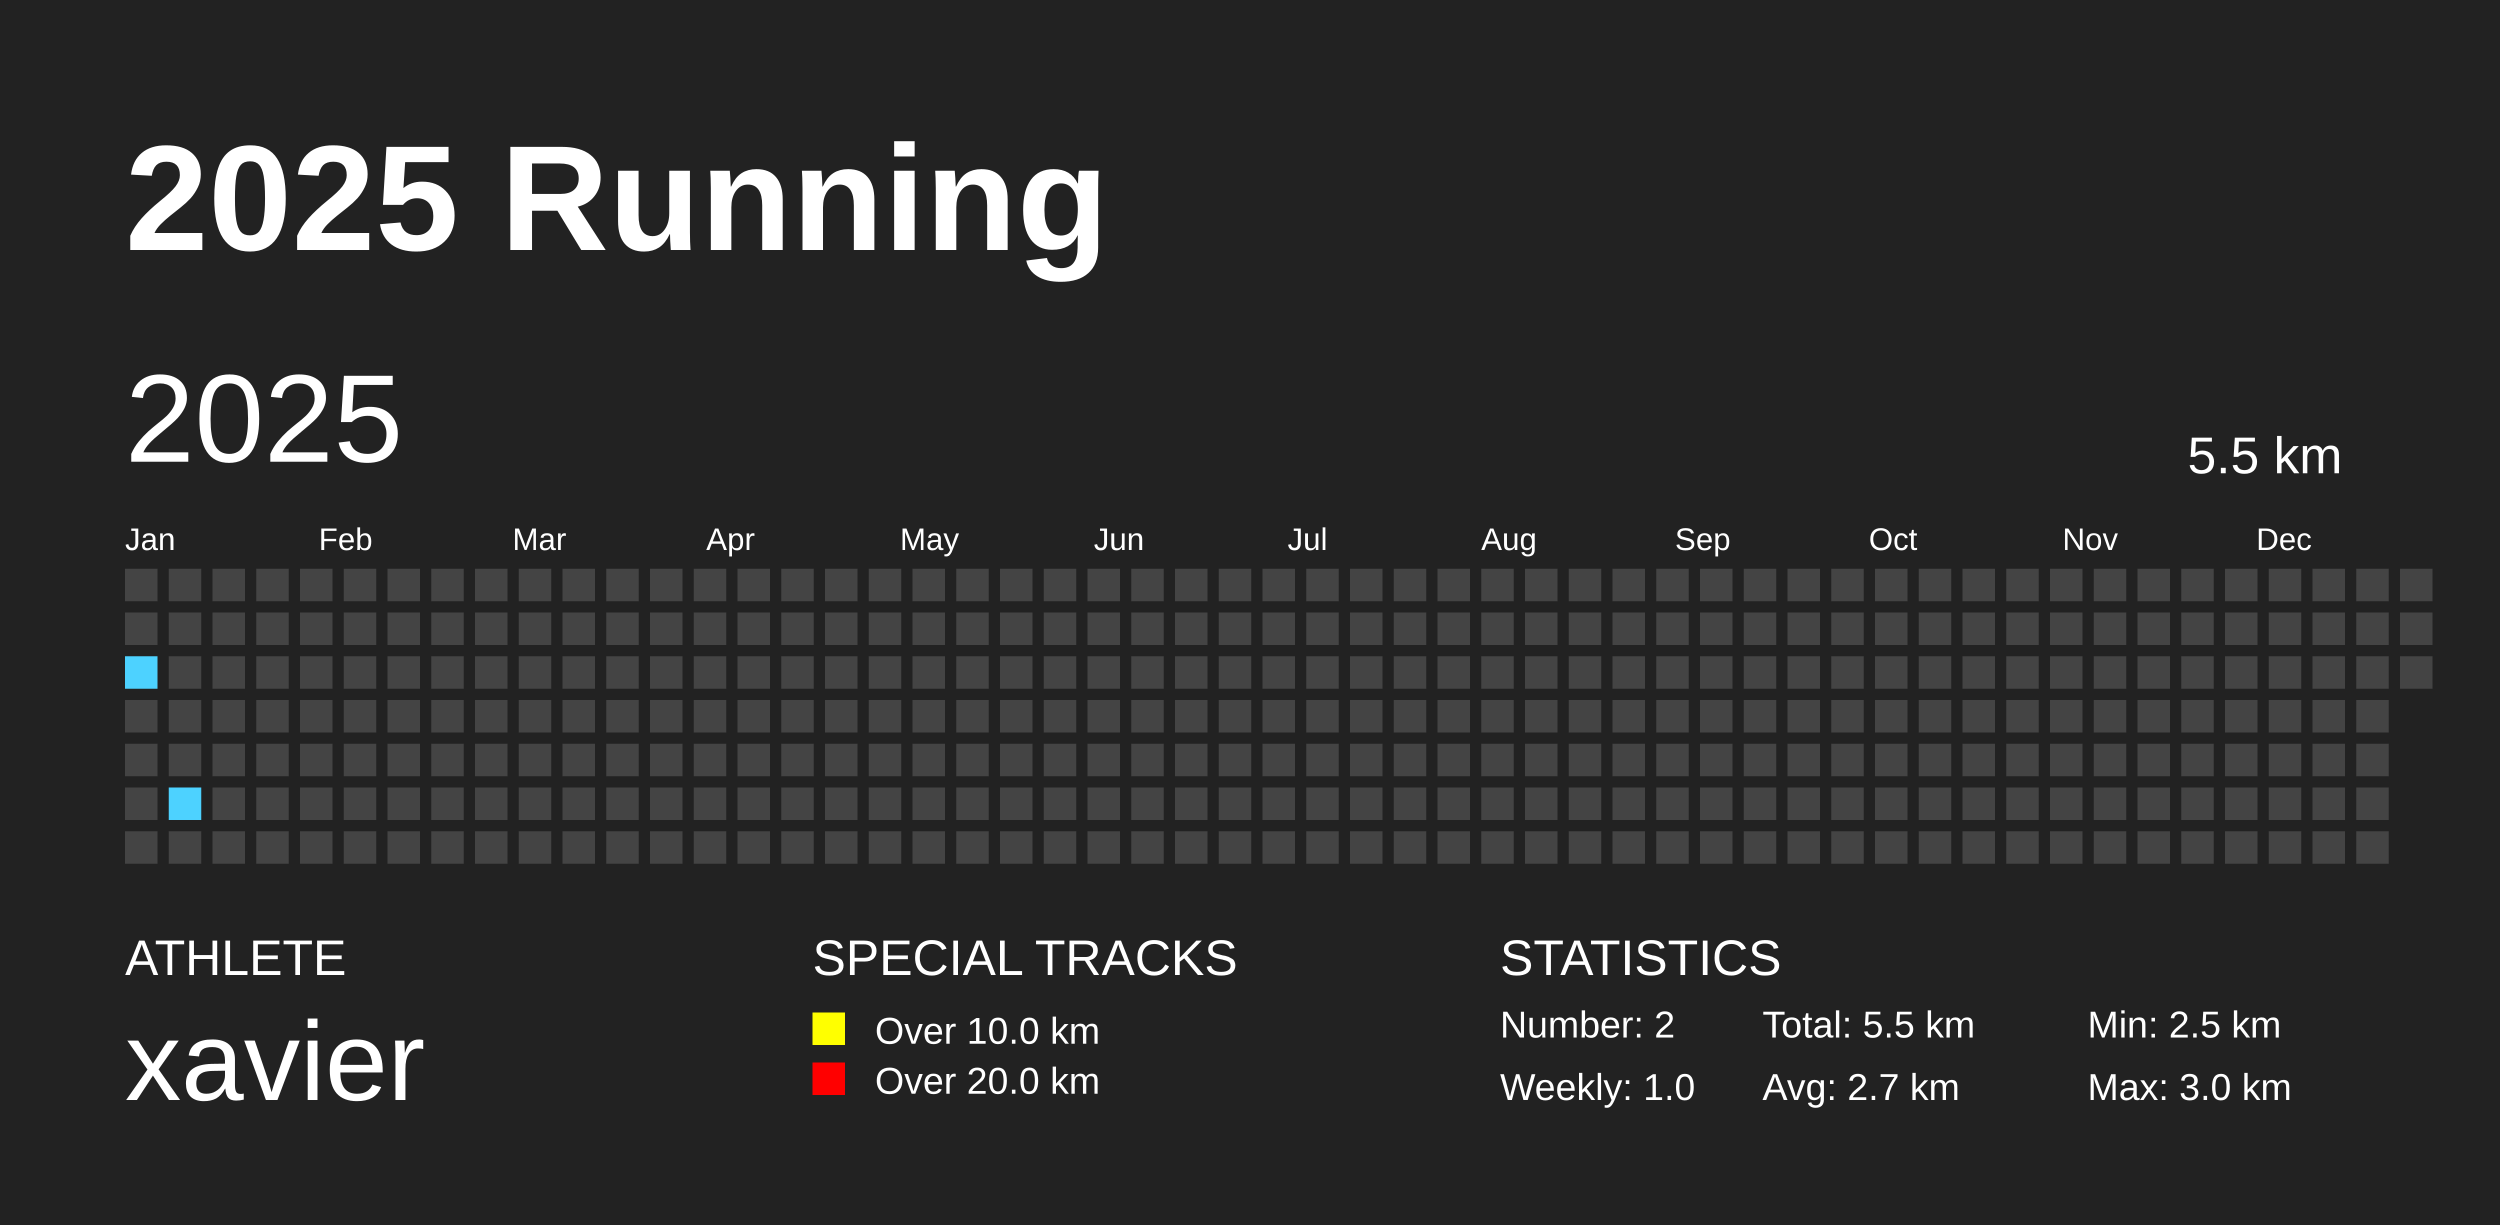
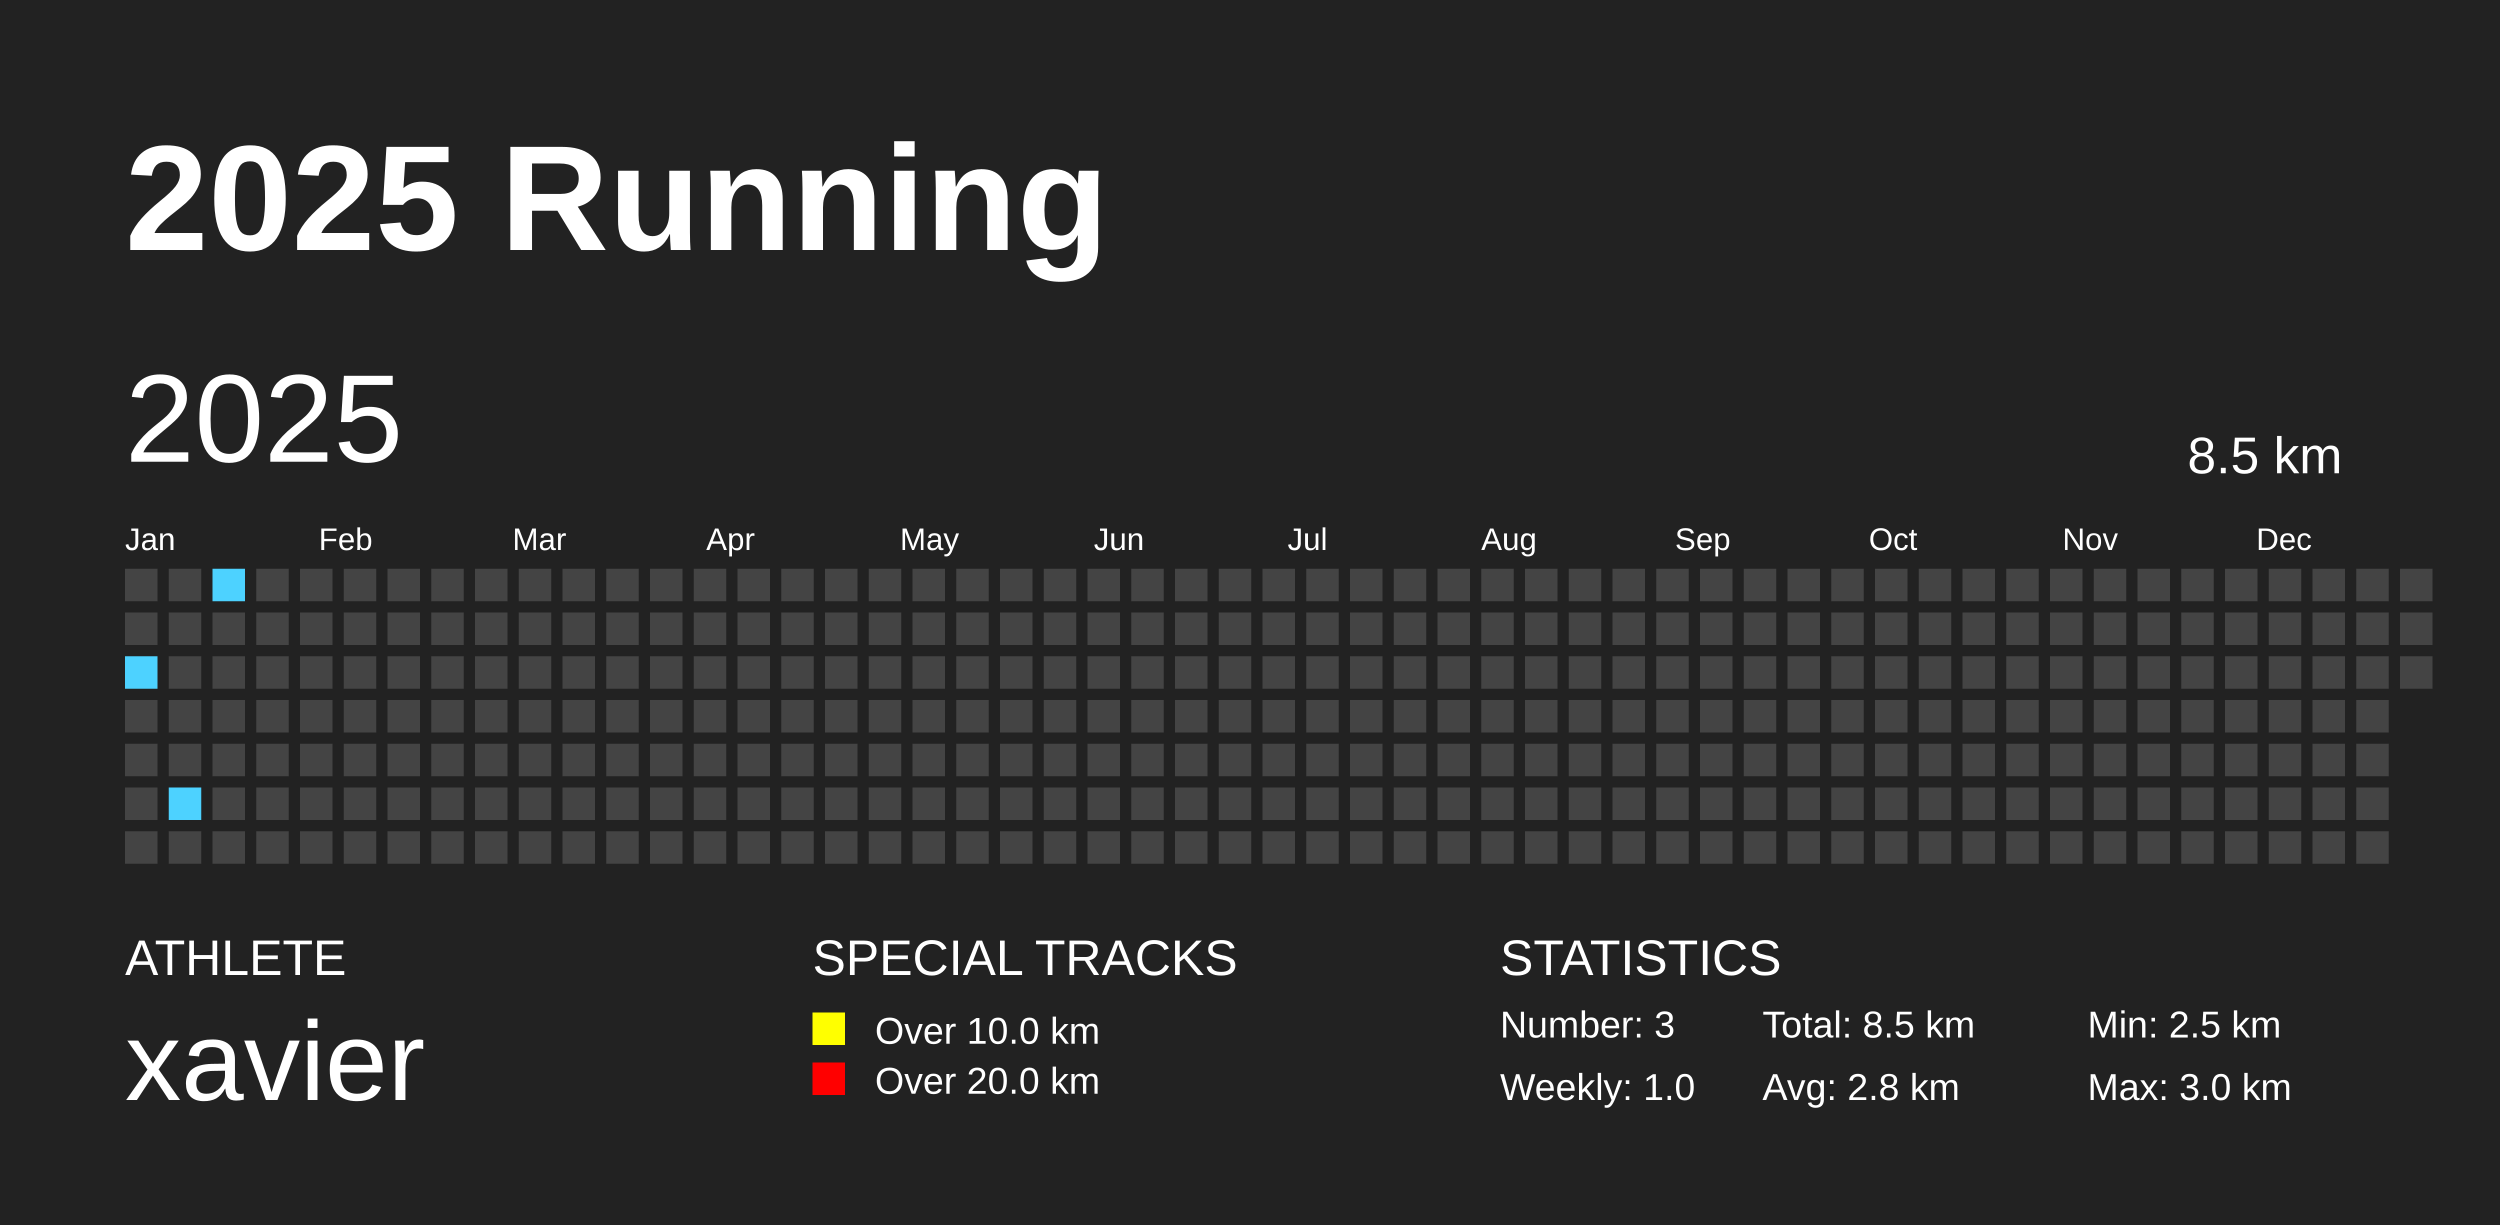
<svg xmlns="http://www.w3.org/2000/svg" baseProfile="full" height="98mm" version="1.1" viewBox="0,0,200,98" width="200mm">
  <defs />
  <rect fill="#222222" height="98" width="200" x="0" y="0" />
  <text fill="#FFFFFF" style="font-size:12px; font-family:Arial; font-weight:bold;" x="10" y="20">2025 Running</text>
  <text fill="#FFFFFF" style="font-size:4px; font-family:Arial" x="10" y="78">ATHLETE</text>
  <text fill="#FFFFFF" style="font-size:9px; font-family:Arial" x="10" y="88">xavier</text>
  <text fill="#FFFFFF" style="font-size:4px; font-family:Arial" x="65" y="78">SPECIAL TRACKS</text>
  <rect fill="yellow" height="2.6" width="2.6" x="65" y="81" />
  <text fill="#FFFFFF" style="font-size:3px; font-family:Arial" x="70" y="83.5">Over 10.0 km</text>
  <rect fill="red" height="2.6" width="2.6" x="65" y="85" />
  <text fill="#FFFFFF" style="font-size:3px; font-family:Arial" x="70" y="87.5">Over 20.0 km</text>
  <text fill="#FFFFFF" style="font-size:4px; font-family:Arial" x="120" y="78">STATISTICS</text>
-   <text fill="#FFFFFF" style="font-size:3px; font-family:Arial" x="120" y="83">Number: 2</text>
+   <text fill="#FFFFFF" style="font-size:3px; font-family:Arial" x="120" y="83">Number: 3</text>
  <text fill="#FFFFFF" style="font-size:3px; font-family:Arial" x="120" y="88">Weekly: 1.0</text>
-   <text fill="#FFFFFF" style="font-size:3px; font-family:Arial" x="141" y="83">Total: 5.5 km</text>
-   <text fill="#FFFFFF" style="font-size:3px; font-family:Arial" x="141" y="88">Avg: 2.7 km</text>
+   <text fill="#FFFFFF" style="font-size:3px; font-family:Arial" x="141" y="83">Total: 8.5 km</text>
+   <text fill="#FFFFFF" style="font-size:3px; font-family:Arial" x="141" y="88">Avg: 2.8 km</text>
  <text fill="#FFFFFF" style="font-size:3px; font-family:Arial" x="167" y="83">Min: 2.5 km</text>
  <text fill="#FFFFFF" style="font-size:3px; font-family:Arial" x="167" y="88">Max: 3.0 km</text>
  <text dominant-baseline="hanging" fill="#FFFFFF" style="font-size:10.0px; font-family:Arial;" x="10" y="30">2025</text>
-   <text dominant-baseline="hanging" fill="#FFFFFF" style="font-size:4.125px; font-family:Arial;" x="175" y="35">5.5 km</text>
+   <text dominant-baseline="hanging" fill="#FFFFFF" style="font-size:4.125px; font-family:Arial;" x="175" y="35">8.5 km</text>
  <text fill="#FFFFFF" style="font-size:2.5px; font-family:Arial" x="10.0" y="44">Jan</text>
  <text fill="#FFFFFF" style="font-size:2.5px; font-family:Arial" x="25.5" y="44">Feb</text>
  <text fill="#FFFFFF" style="font-size:2.5px; font-family:Arial" x="41.0" y="44">Mar</text>
  <text fill="#FFFFFF" style="font-size:2.5px; font-family:Arial" x="56.5" y="44">Apr</text>
  <text fill="#FFFFFF" style="font-size:2.5px; font-family:Arial" x="72.0" y="44">May</text>
  <text fill="#FFFFFF" style="font-size:2.5px; font-family:Arial" x="87.5" y="44">Jun</text>
  <text fill="#FFFFFF" style="font-size:2.5px; font-family:Arial" x="103.0" y="44">Jul</text>
  <text fill="#FFFFFF" style="font-size:2.5px; font-family:Arial" x="118.5" y="44">Aug</text>
  <text fill="#FFFFFF" style="font-size:2.5px; font-family:Arial" x="134.0" y="44">Sep</text>
  <text fill="#FFFFFF" style="font-size:2.5px; font-family:Arial" x="149.5" y="44">Oct</text>
  <text fill="#FFFFFF" style="font-size:2.5px; font-family:Arial" x="165.0" y="44">Nov</text>
  <text fill="#FFFFFF" style="font-size:2.5px; font-family:Arial" x="180.5" y="44">Dec</text>
  <rect fill="#444444" height="2.6" width="2.6" x="10.0" y="45.5" />
  <rect fill="#444444" height="2.6" width="2.6" x="10.0" y="49.0" />
  <rect fill="#4dd2ff" height="2.6" width="2.6" x="10.0" y="52.5" />
  <rect fill="#444444" height="2.6" width="2.6" x="10.0" y="56.0" />
  <rect fill="#444444" height="2.6" width="2.6" x="10.0" y="59.5" />
  <rect fill="#444444" height="2.6" width="2.6" x="10.0" y="63.0" />
  <rect fill="#444444" height="2.6" width="2.6" x="10.0" y="66.5" />
  <rect fill="#444444" height="2.6" width="2.6" x="13.5" y="45.5" />
  <rect fill="#444444" height="2.6" width="2.6" x="13.5" y="49.0" />
  <rect fill="#444444" height="2.6" width="2.6" x="13.5" y="52.5" />
  <rect fill="#444444" height="2.6" width="2.6" x="13.5" y="56.0" />
  <rect fill="#444444" height="2.6" width="2.6" x="13.5" y="59.5" />
  <rect fill="#4dd2ff" height="2.6" width="2.6" x="13.5" y="63.0" />
  <rect fill="#444444" height="2.6" width="2.6" x="13.5" y="66.5" />
-   <rect fill="#444444" height="2.6" width="2.6" x="17.0" y="45.5" />
+   <rect fill="#4dd2ff" height="2.6" width="2.6" x="17.0" y="45.5" />
  <rect fill="#444444" height="2.6" width="2.6" x="17.0" y="49.0" />
  <rect fill="#444444" height="2.6" width="2.6" x="17.0" y="52.5" />
  <rect fill="#444444" height="2.6" width="2.6" x="17.0" y="56.0" />
  <rect fill="#444444" height="2.6" width="2.6" x="17.0" y="59.5" />
  <rect fill="#444444" height="2.6" width="2.6" x="17.0" y="63.0" />
  <rect fill="#444444" height="2.6" width="2.6" x="17.0" y="66.5" />
  <rect fill="#444444" height="2.6" width="2.6" x="20.5" y="45.5" />
  <rect fill="#444444" height="2.6" width="2.6" x="20.5" y="49.0" />
  <rect fill="#444444" height="2.6" width="2.6" x="20.5" y="52.5" />
  <rect fill="#444444" height="2.6" width="2.6" x="20.5" y="56.0" />
  <rect fill="#444444" height="2.6" width="2.6" x="20.5" y="59.5" />
  <rect fill="#444444" height="2.6" width="2.6" x="20.5" y="63.0" />
  <rect fill="#444444" height="2.6" width="2.6" x="20.5" y="66.5" />
  <rect fill="#444444" height="2.6" width="2.6" x="24.0" y="45.5" />
  <rect fill="#444444" height="2.6" width="2.6" x="24.0" y="49.0" />
  <rect fill="#444444" height="2.6" width="2.6" x="24.0" y="52.5" />
  <rect fill="#444444" height="2.6" width="2.6" x="24.0" y="56.0" />
  <rect fill="#444444" height="2.6" width="2.6" x="24.0" y="59.5" />
  <rect fill="#444444" height="2.6" width="2.6" x="24.0" y="63.0" />
  <rect fill="#444444" height="2.6" width="2.6" x="24.0" y="66.5" />
  <rect fill="#444444" height="2.6" width="2.6" x="27.5" y="45.5" />
  <rect fill="#444444" height="2.6" width="2.6" x="27.5" y="49.0" />
  <rect fill="#444444" height="2.6" width="2.6" x="27.5" y="52.5" />
  <rect fill="#444444" height="2.6" width="2.6" x="27.5" y="56.0" />
  <rect fill="#444444" height="2.6" width="2.6" x="27.5" y="59.5" />
  <rect fill="#444444" height="2.6" width="2.6" x="27.5" y="63.0" />
  <rect fill="#444444" height="2.6" width="2.6" x="27.5" y="66.5" />
  <rect fill="#444444" height="2.6" width="2.6" x="31.0" y="45.5" />
  <rect fill="#444444" height="2.6" width="2.6" x="31.0" y="49.0" />
  <rect fill="#444444" height="2.6" width="2.6" x="31.0" y="52.5" />
  <rect fill="#444444" height="2.6" width="2.6" x="31.0" y="56.0" />
  <rect fill="#444444" height="2.6" width="2.6" x="31.0" y="59.5" />
  <rect fill="#444444" height="2.6" width="2.6" x="31.0" y="63.0" />
  <rect fill="#444444" height="2.6" width="2.6" x="31.0" y="66.5" />
  <rect fill="#444444" height="2.6" width="2.6" x="34.5" y="45.5" />
  <rect fill="#444444" height="2.6" width="2.6" x="34.5" y="49.0" />
  <rect fill="#444444" height="2.6" width="2.6" x="34.5" y="52.5" />
  <rect fill="#444444" height="2.6" width="2.6" x="34.5" y="56.0" />
  <rect fill="#444444" height="2.6" width="2.6" x="34.5" y="59.5" />
  <rect fill="#444444" height="2.6" width="2.6" x="34.5" y="63.0" />
  <rect fill="#444444" height="2.6" width="2.6" x="34.5" y="66.5" />
  <rect fill="#444444" height="2.6" width="2.6" x="38.0" y="45.5" />
  <rect fill="#444444" height="2.6" width="2.6" x="38.0" y="49.0" />
  <rect fill="#444444" height="2.6" width="2.6" x="38.0" y="52.5" />
  <rect fill="#444444" height="2.6" width="2.6" x="38.0" y="56.0" />
  <rect fill="#444444" height="2.6" width="2.6" x="38.0" y="59.5" />
  <rect fill="#444444" height="2.6" width="2.6" x="38.0" y="63.0" />
  <rect fill="#444444" height="2.6" width="2.6" x="38.0" y="66.5" />
  <rect fill="#444444" height="2.6" width="2.6" x="41.5" y="45.5" />
  <rect fill="#444444" height="2.6" width="2.6" x="41.5" y="49.0" />
  <rect fill="#444444" height="2.6" width="2.6" x="41.5" y="52.5" />
  <rect fill="#444444" height="2.6" width="2.6" x="41.5" y="56.0" />
  <rect fill="#444444" height="2.6" width="2.6" x="41.5" y="59.5" />
  <rect fill="#444444" height="2.6" width="2.6" x="41.5" y="63.0" />
  <rect fill="#444444" height="2.6" width="2.6" x="41.5" y="66.5" />
  <rect fill="#444444" height="2.6" width="2.6" x="45.0" y="45.5" />
  <rect fill="#444444" height="2.6" width="2.6" x="45.0" y="49.0" />
  <rect fill="#444444" height="2.6" width="2.6" x="45.0" y="52.5" />
  <rect fill="#444444" height="2.6" width="2.6" x="45.0" y="56.0" />
  <rect fill="#444444" height="2.6" width="2.6" x="45.0" y="59.5" />
  <rect fill="#444444" height="2.6" width="2.6" x="45.0" y="63.0" />
  <rect fill="#444444" height="2.6" width="2.6" x="45.0" y="66.5" />
  <rect fill="#444444" height="2.6" width="2.6" x="48.5" y="45.5" />
  <rect fill="#444444" height="2.6" width="2.6" x="48.5" y="49.0" />
  <rect fill="#444444" height="2.6" width="2.6" x="48.5" y="52.5" />
  <rect fill="#444444" height="2.6" width="2.6" x="48.5" y="56.0" />
  <rect fill="#444444" height="2.6" width="2.6" x="48.5" y="59.5" />
  <rect fill="#444444" height="2.6" width="2.6" x="48.5" y="63.0" />
  <rect fill="#444444" height="2.6" width="2.6" x="48.5" y="66.5" />
  <rect fill="#444444" height="2.6" width="2.6" x="52.0" y="45.5" />
  <rect fill="#444444" height="2.6" width="2.6" x="52.0" y="49.0" />
  <rect fill="#444444" height="2.6" width="2.6" x="52.0" y="52.5" />
  <rect fill="#444444" height="2.6" width="2.6" x="52.0" y="56.0" />
  <rect fill="#444444" height="2.6" width="2.6" x="52.0" y="59.5" />
  <rect fill="#444444" height="2.6" width="2.6" x="52.0" y="63.0" />
  <rect fill="#444444" height="2.6" width="2.6" x="52.0" y="66.5" />
  <rect fill="#444444" height="2.6" width="2.6" x="55.5" y="45.5" />
  <rect fill="#444444" height="2.6" width="2.6" x="55.5" y="49.0" />
  <rect fill="#444444" height="2.6" width="2.6" x="55.5" y="52.5" />
  <rect fill="#444444" height="2.6" width="2.6" x="55.5" y="56.0" />
  <rect fill="#444444" height="2.6" width="2.6" x="55.5" y="59.5" />
  <rect fill="#444444" height="2.6" width="2.6" x="55.5" y="63.0" />
  <rect fill="#444444" height="2.6" width="2.6" x="55.5" y="66.5" />
  <rect fill="#444444" height="2.6" width="2.6" x="59.0" y="45.5" />
  <rect fill="#444444" height="2.6" width="2.6" x="59.0" y="49.0" />
  <rect fill="#444444" height="2.6" width="2.6" x="59.0" y="52.5" />
  <rect fill="#444444" height="2.6" width="2.6" x="59.0" y="56.0" />
  <rect fill="#444444" height="2.6" width="2.6" x="59.0" y="59.5" />
  <rect fill="#444444" height="2.6" width="2.6" x="59.0" y="63.0" />
  <rect fill="#444444" height="2.6" width="2.6" x="59.0" y="66.5" />
  <rect fill="#444444" height="2.6" width="2.6" x="62.5" y="45.5" />
  <rect fill="#444444" height="2.6" width="2.6" x="62.5" y="49.0" />
  <rect fill="#444444" height="2.6" width="2.6" x="62.5" y="52.5" />
  <rect fill="#444444" height="2.6" width="2.6" x="62.5" y="56.0" />
  <rect fill="#444444" height="2.6" width="2.6" x="62.5" y="59.5" />
  <rect fill="#444444" height="2.6" width="2.6" x="62.5" y="63.0" />
  <rect fill="#444444" height="2.6" width="2.6" x="62.5" y="66.5" />
  <rect fill="#444444" height="2.6" width="2.6" x="66.0" y="45.5" />
  <rect fill="#444444" height="2.6" width="2.6" x="66.0" y="49.0" />
  <rect fill="#444444" height="2.6" width="2.6" x="66.0" y="52.5" />
  <rect fill="#444444" height="2.6" width="2.6" x="66.0" y="56.0" />
  <rect fill="#444444" height="2.6" width="2.6" x="66.0" y="59.5" />
  <rect fill="#444444" height="2.6" width="2.6" x="66.0" y="63.0" />
  <rect fill="#444444" height="2.6" width="2.6" x="66.0" y="66.5" />
  <rect fill="#444444" height="2.6" width="2.6" x="69.5" y="45.5" />
  <rect fill="#444444" height="2.6" width="2.6" x="69.5" y="49.0" />
  <rect fill="#444444" height="2.6" width="2.6" x="69.5" y="52.5" />
  <rect fill="#444444" height="2.6" width="2.6" x="69.5" y="56.0" />
  <rect fill="#444444" height="2.6" width="2.6" x="69.5" y="59.5" />
  <rect fill="#444444" height="2.6" width="2.6" x="69.5" y="63.0" />
  <rect fill="#444444" height="2.6" width="2.6" x="69.5" y="66.5" />
  <rect fill="#444444" height="2.6" width="2.6" x="73.0" y="45.5" />
  <rect fill="#444444" height="2.6" width="2.6" x="73.0" y="49.0" />
  <rect fill="#444444" height="2.6" width="2.6" x="73.0" y="52.5" />
  <rect fill="#444444" height="2.6" width="2.6" x="73.0" y="56.0" />
  <rect fill="#444444" height="2.6" width="2.6" x="73.0" y="59.5" />
  <rect fill="#444444" height="2.6" width="2.6" x="73.0" y="63.0" />
  <rect fill="#444444" height="2.6" width="2.6" x="73.0" y="66.5" />
  <rect fill="#444444" height="2.6" width="2.6" x="76.5" y="45.5" />
  <rect fill="#444444" height="2.6" width="2.6" x="76.5" y="49.0" />
  <rect fill="#444444" height="2.6" width="2.6" x="76.5" y="52.5" />
  <rect fill="#444444" height="2.6" width="2.6" x="76.5" y="56.0" />
  <rect fill="#444444" height="2.6" width="2.6" x="76.5" y="59.5" />
  <rect fill="#444444" height="2.6" width="2.6" x="76.5" y="63.0" />
  <rect fill="#444444" height="2.6" width="2.6" x="76.5" y="66.5" />
  <rect fill="#444444" height="2.6" width="2.6" x="80.0" y="45.5" />
  <rect fill="#444444" height="2.6" width="2.6" x="80.0" y="49.0" />
  <rect fill="#444444" height="2.6" width="2.6" x="80.0" y="52.5" />
  <rect fill="#444444" height="2.6" width="2.6" x="80.0" y="56.0" />
  <rect fill="#444444" height="2.6" width="2.6" x="80.0" y="59.5" />
  <rect fill="#444444" height="2.6" width="2.6" x="80.0" y="63.0" />
  <rect fill="#444444" height="2.6" width="2.6" x="80.0" y="66.5" />
  <rect fill="#444444" height="2.6" width="2.6" x="83.5" y="45.5" />
  <rect fill="#444444" height="2.6" width="2.6" x="83.5" y="49.0" />
  <rect fill="#444444" height="2.6" width="2.6" x="83.5" y="52.5" />
  <rect fill="#444444" height="2.6" width="2.6" x="83.5" y="56.0" />
  <rect fill="#444444" height="2.6" width="2.6" x="83.5" y="59.5" />
  <rect fill="#444444" height="2.6" width="2.6" x="83.5" y="63.0" />
  <rect fill="#444444" height="2.6" width="2.6" x="83.5" y="66.5" />
  <rect fill="#444444" height="2.6" width="2.6" x="87.0" y="45.5" />
  <rect fill="#444444" height="2.6" width="2.6" x="87.0" y="49.0" />
  <rect fill="#444444" height="2.6" width="2.6" x="87.0" y="52.5" />
  <rect fill="#444444" height="2.6" width="2.6" x="87.0" y="56.0" />
  <rect fill="#444444" height="2.6" width="2.6" x="87.0" y="59.5" />
  <rect fill="#444444" height="2.6" width="2.6" x="87.0" y="63.0" />
  <rect fill="#444444" height="2.6" width="2.6" x="87.0" y="66.5" />
  <rect fill="#444444" height="2.6" width="2.6" x="90.5" y="45.5" />
  <rect fill="#444444" height="2.6" width="2.6" x="90.5" y="49.0" />
  <rect fill="#444444" height="2.6" width="2.6" x="90.5" y="52.5" />
  <rect fill="#444444" height="2.6" width="2.6" x="90.5" y="56.0" />
  <rect fill="#444444" height="2.6" width="2.6" x="90.5" y="59.5" />
  <rect fill="#444444" height="2.6" width="2.6" x="90.5" y="63.0" />
  <rect fill="#444444" height="2.6" width="2.6" x="90.5" y="66.5" />
  <rect fill="#444444" height="2.6" width="2.6" x="94.0" y="45.5" />
  <rect fill="#444444" height="2.6" width="2.6" x="94.0" y="49.0" />
  <rect fill="#444444" height="2.6" width="2.6" x="94.0" y="52.5" />
  <rect fill="#444444" height="2.6" width="2.6" x="94.0" y="56.0" />
  <rect fill="#444444" height="2.6" width="2.6" x="94.0" y="59.5" />
  <rect fill="#444444" height="2.6" width="2.6" x="94.0" y="63.0" />
  <rect fill="#444444" height="2.6" width="2.6" x="94.0" y="66.5" />
  <rect fill="#444444" height="2.6" width="2.6" x="97.5" y="45.5" />
  <rect fill="#444444" height="2.6" width="2.6" x="97.5" y="49.0" />
  <rect fill="#444444" height="2.6" width="2.6" x="97.5" y="52.5" />
  <rect fill="#444444" height="2.6" width="2.6" x="97.5" y="56.0" />
  <rect fill="#444444" height="2.6" width="2.6" x="97.5" y="59.5" />
  <rect fill="#444444" height="2.6" width="2.6" x="97.5" y="63.0" />
  <rect fill="#444444" height="2.6" width="2.6" x="97.5" y="66.5" />
  <rect fill="#444444" height="2.6" width="2.6" x="101.0" y="45.5" />
  <rect fill="#444444" height="2.6" width="2.6" x="101.0" y="49.0" />
  <rect fill="#444444" height="2.6" width="2.6" x="101.0" y="52.5" />
  <rect fill="#444444" height="2.6" width="2.6" x="101.0" y="56.0" />
  <rect fill="#444444" height="2.6" width="2.6" x="101.0" y="59.5" />
  <rect fill="#444444" height="2.6" width="2.6" x="101.0" y="63.0" />
  <rect fill="#444444" height="2.6" width="2.6" x="101.0" y="66.5" />
  <rect fill="#444444" height="2.6" width="2.6" x="104.5" y="45.5" />
  <rect fill="#444444" height="2.6" width="2.6" x="104.5" y="49.0" />
  <rect fill="#444444" height="2.6" width="2.6" x="104.5" y="52.5" />
  <rect fill="#444444" height="2.6" width="2.6" x="104.5" y="56.0" />
  <rect fill="#444444" height="2.6" width="2.6" x="104.5" y="59.5" />
  <rect fill="#444444" height="2.6" width="2.6" x="104.5" y="63.0" />
  <rect fill="#444444" height="2.6" width="2.6" x="104.5" y="66.5" />
  <rect fill="#444444" height="2.6" width="2.6" x="108.0" y="45.5" />
  <rect fill="#444444" height="2.6" width="2.6" x="108.0" y="49.0" />
  <rect fill="#444444" height="2.6" width="2.6" x="108.0" y="52.5" />
  <rect fill="#444444" height="2.6" width="2.6" x="108.0" y="56.0" />
  <rect fill="#444444" height="2.6" width="2.6" x="108.0" y="59.5" />
  <rect fill="#444444" height="2.6" width="2.6" x="108.0" y="63.0" />
  <rect fill="#444444" height="2.6" width="2.6" x="108.0" y="66.5" />
  <rect fill="#444444" height="2.6" width="2.6" x="111.5" y="45.5" />
  <rect fill="#444444" height="2.6" width="2.6" x="111.5" y="49.0" />
  <rect fill="#444444" height="2.6" width="2.6" x="111.5" y="52.5" />
  <rect fill="#444444" height="2.6" width="2.6" x="111.5" y="56.0" />
  <rect fill="#444444" height="2.6" width="2.6" x="111.5" y="59.5" />
  <rect fill="#444444" height="2.6" width="2.6" x="111.5" y="63.0" />
  <rect fill="#444444" height="2.6" width="2.6" x="111.5" y="66.5" />
  <rect fill="#444444" height="2.6" width="2.6" x="115.0" y="45.5" />
  <rect fill="#444444" height="2.6" width="2.6" x="115.0" y="49.0" />
  <rect fill="#444444" height="2.6" width="2.6" x="115.0" y="52.5" />
  <rect fill="#444444" height="2.6" width="2.6" x="115.0" y="56.0" />
  <rect fill="#444444" height="2.6" width="2.6" x="115.0" y="59.5" />
  <rect fill="#444444" height="2.6" width="2.6" x="115.0" y="63.0" />
  <rect fill="#444444" height="2.6" width="2.6" x="115.0" y="66.5" />
  <rect fill="#444444" height="2.6" width="2.6" x="118.5" y="45.5" />
  <rect fill="#444444" height="2.6" width="2.6" x="118.5" y="49.0" />
  <rect fill="#444444" height="2.6" width="2.6" x="118.5" y="52.5" />
  <rect fill="#444444" height="2.6" width="2.6" x="118.5" y="56.0" />
  <rect fill="#444444" height="2.6" width="2.6" x="118.5" y="59.5" />
  <rect fill="#444444" height="2.6" width="2.6" x="118.5" y="63.0" />
  <rect fill="#444444" height="2.6" width="2.6" x="118.5" y="66.5" />
  <rect fill="#444444" height="2.6" width="2.6" x="122.0" y="45.5" />
  <rect fill="#444444" height="2.6" width="2.6" x="122.0" y="49.0" />
  <rect fill="#444444" height="2.6" width="2.6" x="122.0" y="52.5" />
  <rect fill="#444444" height="2.6" width="2.6" x="122.0" y="56.0" />
  <rect fill="#444444" height="2.6" width="2.6" x="122.0" y="59.5" />
  <rect fill="#444444" height="2.6" width="2.6" x="122.0" y="63.0" />
  <rect fill="#444444" height="2.6" width="2.6" x="122.0" y="66.5" />
  <rect fill="#444444" height="2.6" width="2.6" x="125.5" y="45.5" />
  <rect fill="#444444" height="2.6" width="2.6" x="125.5" y="49.0" />
  <rect fill="#444444" height="2.6" width="2.6" x="125.5" y="52.5" />
  <rect fill="#444444" height="2.6" width="2.6" x="125.5" y="56.0" />
  <rect fill="#444444" height="2.6" width="2.6" x="125.5" y="59.5" />
  <rect fill="#444444" height="2.6" width="2.6" x="125.5" y="63.0" />
  <rect fill="#444444" height="2.6" width="2.6" x="125.5" y="66.5" />
  <rect fill="#444444" height="2.6" width="2.6" x="129.0" y="45.5" />
  <rect fill="#444444" height="2.6" width="2.6" x="129.0" y="49.0" />
  <rect fill="#444444" height="2.6" width="2.6" x="129.0" y="52.5" />
  <rect fill="#444444" height="2.6" width="2.6" x="129.0" y="56.0" />
  <rect fill="#444444" height="2.6" width="2.6" x="129.0" y="59.5" />
  <rect fill="#444444" height="2.6" width="2.6" x="129.0" y="63.0" />
  <rect fill="#444444" height="2.6" width="2.6" x="129.0" y="66.5" />
  <rect fill="#444444" height="2.6" width="2.6" x="132.5" y="45.5" />
  <rect fill="#444444" height="2.6" width="2.6" x="132.5" y="49.0" />
  <rect fill="#444444" height="2.6" width="2.6" x="132.5" y="52.5" />
  <rect fill="#444444" height="2.6" width="2.6" x="132.5" y="56.0" />
  <rect fill="#444444" height="2.6" width="2.6" x="132.5" y="59.5" />
  <rect fill="#444444" height="2.6" width="2.6" x="132.5" y="63.0" />
  <rect fill="#444444" height="2.6" width="2.6" x="132.5" y="66.5" />
  <rect fill="#444444" height="2.6" width="2.6" x="136.0" y="45.5" />
  <rect fill="#444444" height="2.6" width="2.6" x="136.0" y="49.0" />
  <rect fill="#444444" height="2.6" width="2.6" x="136.0" y="52.5" />
  <rect fill="#444444" height="2.6" width="2.6" x="136.0" y="56.0" />
  <rect fill="#444444" height="2.6" width="2.6" x="136.0" y="59.5" />
  <rect fill="#444444" height="2.6" width="2.6" x="136.0" y="63.0" />
  <rect fill="#444444" height="2.6" width="2.6" x="136.0" y="66.5" />
  <rect fill="#444444" height="2.6" width="2.6" x="139.5" y="45.5" />
  <rect fill="#444444" height="2.6" width="2.6" x="139.5" y="49.0" />
  <rect fill="#444444" height="2.6" width="2.6" x="139.5" y="52.5" />
  <rect fill="#444444" height="2.6" width="2.6" x="139.5" y="56.0" />
  <rect fill="#444444" height="2.6" width="2.6" x="139.5" y="59.5" />
  <rect fill="#444444" height="2.6" width="2.6" x="139.5" y="63.0" />
  <rect fill="#444444" height="2.6" width="2.6" x="139.5" y="66.5" />
  <rect fill="#444444" height="2.6" width="2.6" x="143.0" y="45.5" />
  <rect fill="#444444" height="2.6" width="2.6" x="143.0" y="49.0" />
  <rect fill="#444444" height="2.6" width="2.6" x="143.0" y="52.5" />
  <rect fill="#444444" height="2.6" width="2.6" x="143.0" y="56.0" />
  <rect fill="#444444" height="2.6" width="2.6" x="143.0" y="59.5" />
  <rect fill="#444444" height="2.6" width="2.6" x="143.0" y="63.0" />
  <rect fill="#444444" height="2.6" width="2.6" x="143.0" y="66.5" />
  <rect fill="#444444" height="2.6" width="2.6" x="146.5" y="45.5" />
  <rect fill="#444444" height="2.6" width="2.6" x="146.5" y="49.0" />
  <rect fill="#444444" height="2.6" width="2.6" x="146.5" y="52.5" />
  <rect fill="#444444" height="2.6" width="2.6" x="146.5" y="56.0" />
  <rect fill="#444444" height="2.6" width="2.6" x="146.5" y="59.5" />
  <rect fill="#444444" height="2.6" width="2.6" x="146.5" y="63.0" />
  <rect fill="#444444" height="2.6" width="2.6" x="146.5" y="66.5" />
  <rect fill="#444444" height="2.6" width="2.6" x="150.0" y="45.5" />
  <rect fill="#444444" height="2.6" width="2.6" x="150.0" y="49.0" />
  <rect fill="#444444" height="2.6" width="2.6" x="150.0" y="52.5" />
  <rect fill="#444444" height="2.6" width="2.6" x="150.0" y="56.0" />
  <rect fill="#444444" height="2.6" width="2.6" x="150.0" y="59.5" />
  <rect fill="#444444" height="2.6" width="2.6" x="150.0" y="63.0" />
  <rect fill="#444444" height="2.6" width="2.6" x="150.0" y="66.5" />
  <rect fill="#444444" height="2.6" width="2.6" x="153.5" y="45.5" />
  <rect fill="#444444" height="2.6" width="2.6" x="153.5" y="49.0" />
  <rect fill="#444444" height="2.6" width="2.6" x="153.5" y="52.5" />
  <rect fill="#444444" height="2.6" width="2.6" x="153.5" y="56.0" />
  <rect fill="#444444" height="2.6" width="2.6" x="153.5" y="59.5" />
  <rect fill="#444444" height="2.6" width="2.6" x="153.5" y="63.0" />
  <rect fill="#444444" height="2.6" width="2.6" x="153.5" y="66.5" />
  <rect fill="#444444" height="2.6" width="2.6" x="157.0" y="45.5" />
  <rect fill="#444444" height="2.6" width="2.6" x="157.0" y="49.0" />
  <rect fill="#444444" height="2.6" width="2.6" x="157.0" y="52.5" />
  <rect fill="#444444" height="2.6" width="2.6" x="157.0" y="56.0" />
  <rect fill="#444444" height="2.6" width="2.6" x="157.0" y="59.5" />
  <rect fill="#444444" height="2.6" width="2.6" x="157.0" y="63.0" />
  <rect fill="#444444" height="2.6" width="2.6" x="157.0" y="66.5" />
  <rect fill="#444444" height="2.6" width="2.6" x="160.5" y="45.5" />
  <rect fill="#444444" height="2.6" width="2.6" x="160.5" y="49.0" />
  <rect fill="#444444" height="2.6" width="2.6" x="160.5" y="52.5" />
  <rect fill="#444444" height="2.6" width="2.6" x="160.5" y="56.0" />
  <rect fill="#444444" height="2.6" width="2.6" x="160.5" y="59.5" />
  <rect fill="#444444" height="2.6" width="2.6" x="160.5" y="63.0" />
  <rect fill="#444444" height="2.6" width="2.6" x="160.5" y="66.5" />
  <rect fill="#444444" height="2.6" width="2.6" x="164.0" y="45.5" />
  <rect fill="#444444" height="2.6" width="2.6" x="164.0" y="49.0" />
  <rect fill="#444444" height="2.6" width="2.6" x="164.0" y="52.5" />
  <rect fill="#444444" height="2.6" width="2.6" x="164.0" y="56.0" />
  <rect fill="#444444" height="2.6" width="2.6" x="164.0" y="59.5" />
  <rect fill="#444444" height="2.6" width="2.6" x="164.0" y="63.0" />
  <rect fill="#444444" height="2.6" width="2.6" x="164.0" y="66.5" />
  <rect fill="#444444" height="2.6" width="2.6" x="167.5" y="45.5" />
  <rect fill="#444444" height="2.6" width="2.6" x="167.5" y="49.0" />
  <rect fill="#444444" height="2.6" width="2.6" x="167.5" y="52.5" />
  <rect fill="#444444" height="2.6" width="2.6" x="167.5" y="56.0" />
  <rect fill="#444444" height="2.6" width="2.6" x="167.5" y="59.5" />
  <rect fill="#444444" height="2.6" width="2.6" x="167.5" y="63.0" />
  <rect fill="#444444" height="2.6" width="2.6" x="167.5" y="66.5" />
  <rect fill="#444444" height="2.6" width="2.6" x="171.0" y="45.5" />
  <rect fill="#444444" height="2.6" width="2.6" x="171.0" y="49.0" />
  <rect fill="#444444" height="2.6" width="2.6" x="171.0" y="52.5" />
  <rect fill="#444444" height="2.6" width="2.6" x="171.0" y="56.0" />
  <rect fill="#444444" height="2.6" width="2.6" x="171.0" y="59.5" />
  <rect fill="#444444" height="2.6" width="2.6" x="171.0" y="63.0" />
  <rect fill="#444444" height="2.6" width="2.6" x="171.0" y="66.5" />
  <rect fill="#444444" height="2.6" width="2.6" x="174.5" y="45.5" />
  <rect fill="#444444" height="2.6" width="2.6" x="174.5" y="49.0" />
  <rect fill="#444444" height="2.6" width="2.6" x="174.5" y="52.5" />
  <rect fill="#444444" height="2.6" width="2.6" x="174.5" y="56.0" />
  <rect fill="#444444" height="2.6" width="2.6" x="174.5" y="59.5" />
  <rect fill="#444444" height="2.6" width="2.6" x="174.5" y="63.0" />
  <rect fill="#444444" height="2.6" width="2.6" x="174.5" y="66.5" />
  <rect fill="#444444" height="2.6" width="2.6" x="178.0" y="45.5" />
  <rect fill="#444444" height="2.6" width="2.6" x="178.0" y="49.0" />
  <rect fill="#444444" height="2.6" width="2.6" x="178.0" y="52.5" />
  <rect fill="#444444" height="2.6" width="2.6" x="178.0" y="56.0" />
  <rect fill="#444444" height="2.6" width="2.6" x="178.0" y="59.5" />
  <rect fill="#444444" height="2.6" width="2.6" x="178.0" y="63.0" />
  <rect fill="#444444" height="2.6" width="2.6" x="178.0" y="66.5" />
  <rect fill="#444444" height="2.6" width="2.6" x="181.5" y="45.5" />
  <rect fill="#444444" height="2.6" width="2.6" x="181.5" y="49.0" />
  <rect fill="#444444" height="2.6" width="2.6" x="181.5" y="52.5" />
  <rect fill="#444444" height="2.6" width="2.6" x="181.5" y="56.0" />
  <rect fill="#444444" height="2.6" width="2.6" x="181.5" y="59.5" />
  <rect fill="#444444" height="2.6" width="2.6" x="181.5" y="63.0" />
  <rect fill="#444444" height="2.6" width="2.6" x="181.5" y="66.5" />
  <rect fill="#444444" height="2.6" width="2.6" x="185.0" y="45.5" />
  <rect fill="#444444" height="2.6" width="2.6" x="185.0" y="49.0" />
  <rect fill="#444444" height="2.6" width="2.6" x="185.0" y="52.5" />
  <rect fill="#444444" height="2.6" width="2.6" x="185.0" y="56.0" />
  <rect fill="#444444" height="2.6" width="2.6" x="185.0" y="59.5" />
  <rect fill="#444444" height="2.6" width="2.6" x="185.0" y="63.0" />
  <rect fill="#444444" height="2.6" width="2.6" x="185.0" y="66.5" />
  <rect fill="#444444" height="2.6" width="2.6" x="188.5" y="45.5" />
  <rect fill="#444444" height="2.6" width="2.6" x="188.5" y="49.0" />
  <rect fill="#444444" height="2.6" width="2.6" x="188.5" y="52.5" />
  <rect fill="#444444" height="2.6" width="2.6" x="188.5" y="56.0" />
  <rect fill="#444444" height="2.6" width="2.6" x="188.5" y="59.5" />
  <rect fill="#444444" height="2.6" width="2.6" x="188.5" y="63.0" />
  <rect fill="#444444" height="2.6" width="2.6" x="188.5" y="66.5" />
  <rect fill="#444444" height="2.6" width="2.6" x="192.0" y="45.5" />
  <rect fill="#444444" height="2.6" width="2.6" x="192.0" y="49.0" />
  <rect fill="#444444" height="2.6" width="2.6" x="192.0" y="52.5" />
</svg>
